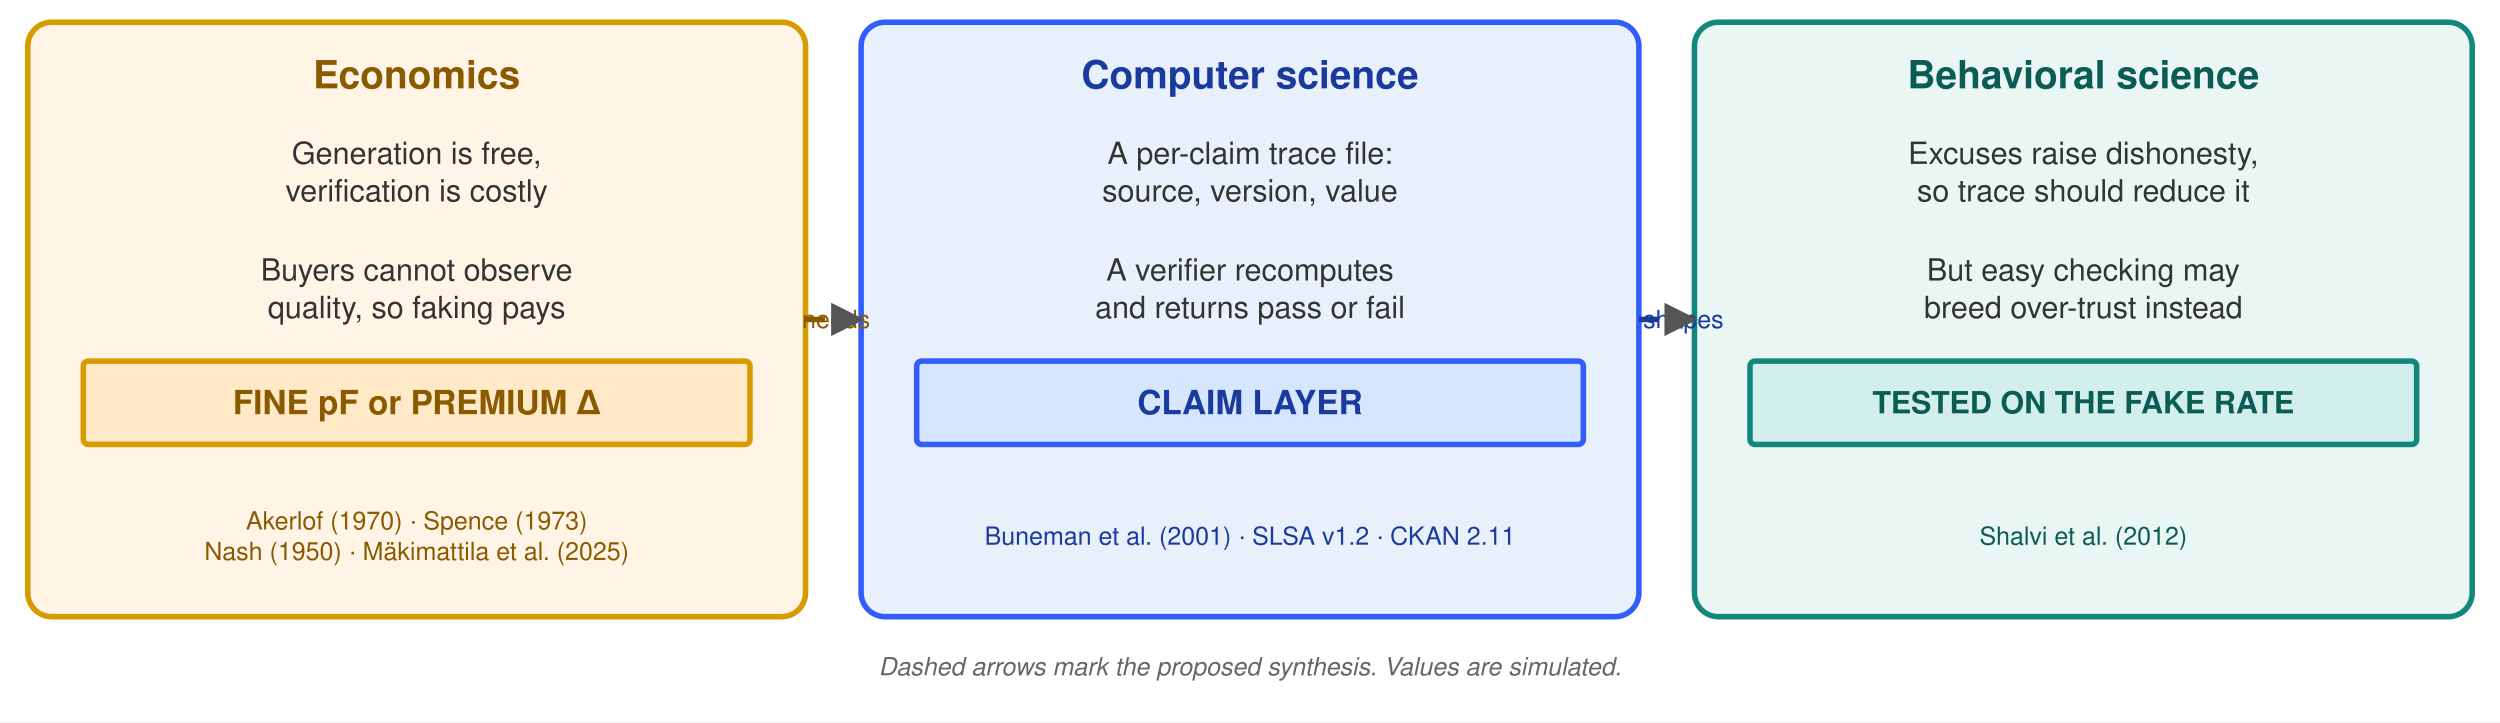
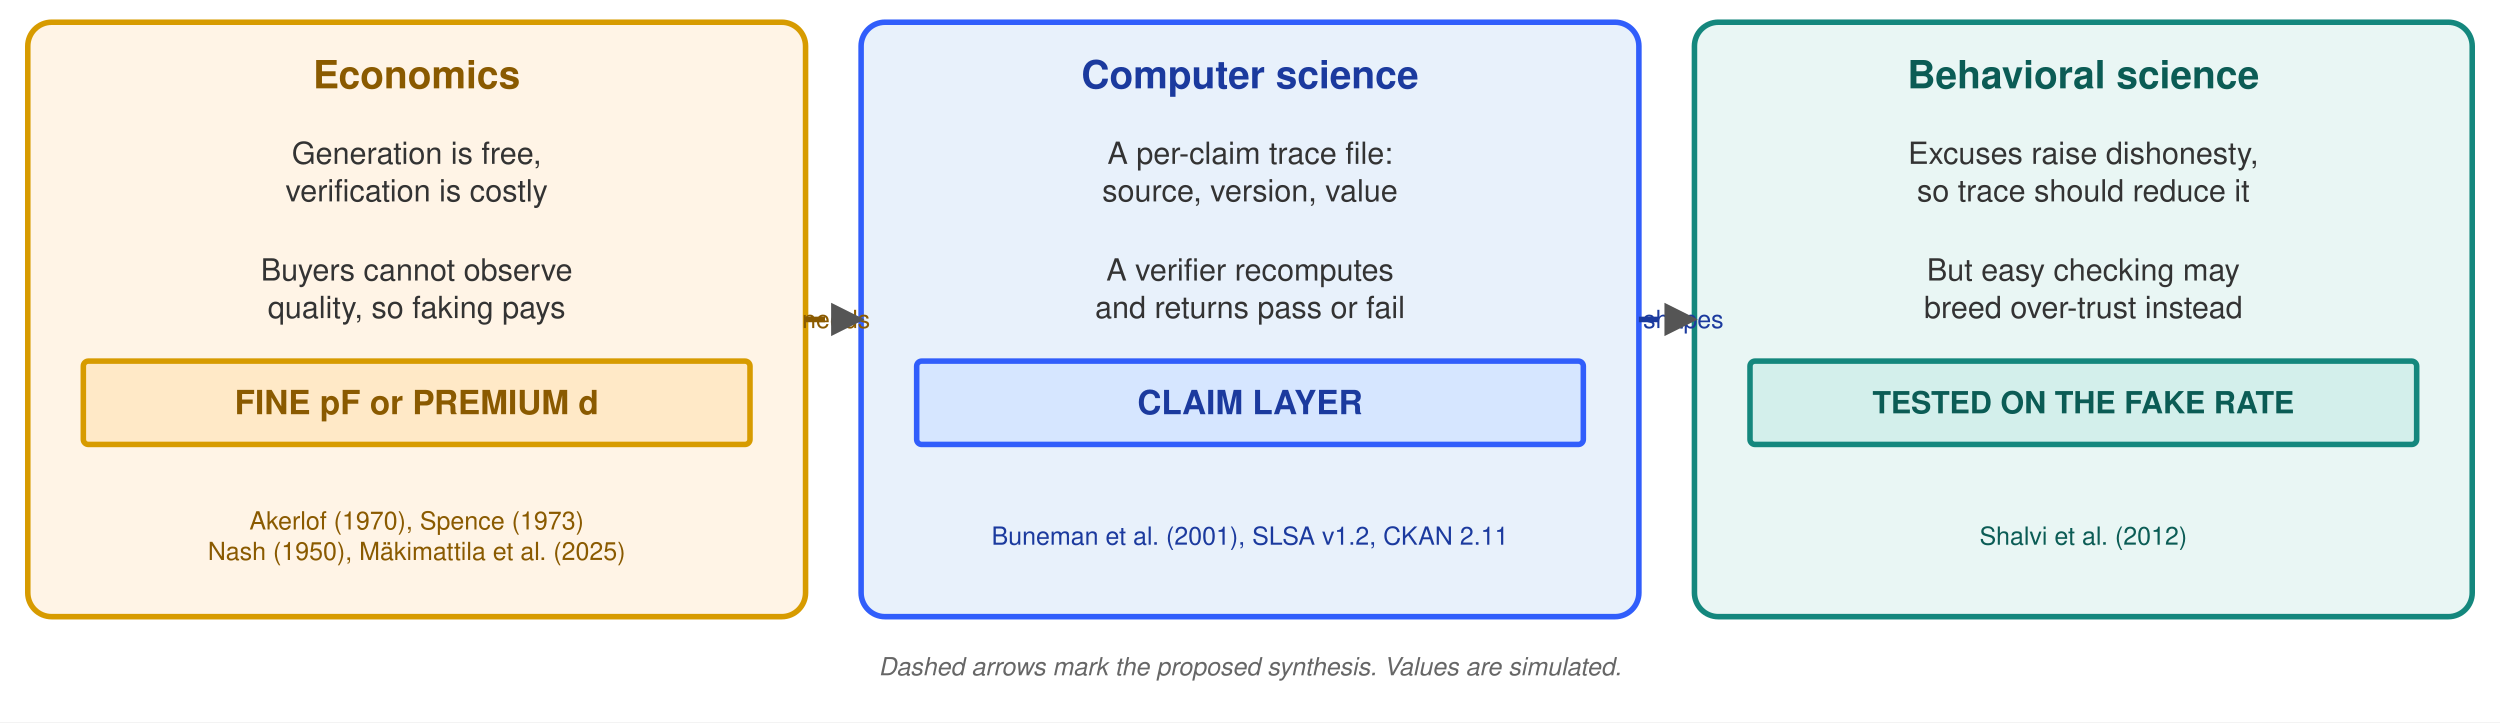
<svg xmlns="http://www.w3.org/2000/svg" width="900.0" height="260.0" viewBox="0 0 900.0 260.0" font-family="Helvetica, Arial, sans-serif">
  <rect x="0" y="0" width="900.0" height="260.0" fill="#FFFFFF" />
  <defs>
    <marker id="arrow" viewBox="0 0 10 10" refX="9" refY="5" markerWidth="6" markerHeight="6" orient="auto-start-reverse">
      <path d="M 0 0 L 10 5 L 0 10 z" fill="#555555" />
    </marker>
  </defs>
  <rect x="10.0" y="8.0" width="280.0" height="214.0" rx="8.6" ry="8.6" fill="#FFF4E6" stroke="#D79B00" stroke-width="2.0" />
  <text x="150.0" y="31.8" font-size="14.0" fill="#8A5A00" font-weight="700" text-anchor="middle">Economics</text>
  <text x="150.0" y="59.0" font-size="11.0" fill="#333333" font-weight="400" text-anchor="middle">Generation is free,</text>
  <text x="150.0" y="72.5" font-size="11.0" fill="#333333" font-weight="400" text-anchor="middle">verification is costly</text>
  <text x="150.0" y="101.0" font-size="11.0" fill="#333333" font-weight="400" text-anchor="middle">Buyers cannot observe</text>
  <text x="150.0" y="114.5" font-size="11.0" fill="#333333" font-weight="400" text-anchor="middle">quality, so faking pays</text>
  <rect x="30.0" y="130.0" width="240.0" height="30.0" rx="1.8" ry="1.8" fill="#FFE9C7" stroke="#D79B00" stroke-width="2.0" />
-   <text x="150.0" y="149.1" font-size="12.0" fill="#8A5A00" font-weight="700" text-anchor="middle">FINE pF    or    PREMIUM Δ</text>
-   <text x="150.0" y="190.6" font-size="9.0" fill="#8A5A00" font-weight="400" text-anchor="middle">Akerlof (1970) · Spence (1973)</text>
-   <text x="150.0" y="201.6" font-size="9.0" fill="#8A5A00" font-weight="400" text-anchor="middle">Nash (1950) · Mäkimattila et al. (2025)</text>
+   <text x="150.0" y="149.1" font-size="12.0" fill="#8A5A00" font-weight="700" text-anchor="middle">FINE pF    or    PREMIUM d</text>
+   <text x="150.0" y="190.6" font-size="9.0" fill="#8A5A00" font-weight="400" text-anchor="middle">Akerlof (1970), Spence (1973)</text>
+   <text x="150.0" y="201.6" font-size="9.0" fill="#8A5A00" font-weight="400" text-anchor="middle">Nash (1950), Mäkimattila et al. (2025)</text>
  <rect x="310.0" y="8.0" width="280.0" height="214.0" rx="8.6" ry="8.6" fill="#E8F1FB" stroke="#315EFB" stroke-width="2.0" />
  <text x="450.0" y="31.8" font-size="14.0" fill="#1B3A9E" font-weight="700" text-anchor="middle">Computer science</text>
  <text x="450.0" y="59.0" font-size="11.0" fill="#333333" font-weight="400" text-anchor="middle">A per-claim trace file:</text>
  <text x="450.0" y="72.5" font-size="11.0" fill="#333333" font-weight="400" text-anchor="middle">source, version, value</text>
  <text x="450.0" y="101.0" font-size="11.0" fill="#333333" font-weight="400" text-anchor="middle">A verifier recomputes</text>
  <text x="450.0" y="114.5" font-size="11.0" fill="#333333" font-weight="400" text-anchor="middle">and returns pass or fail</text>
  <rect x="330.0" y="130.0" width="240.0" height="30.0" rx="1.8" ry="1.8" fill="#D6E6FF" stroke="#315EFB" stroke-width="2.0" />
  <text x="450.0" y="149.1" font-size="12.0" fill="#1B3A9E" font-weight="700" text-anchor="middle">CLAIM LAYER</text>
-   <text x="450.0" y="196.1" font-size="9.0" fill="#1B3A9E" font-weight="400" text-anchor="middle">Buneman et al. (2001) · SLSA v1.2 · CKAN 2.11</text>
+   <text x="450.0" y="196.1" font-size="9.0" fill="#1B3A9E" font-weight="400" text-anchor="middle">Buneman et al. (2001), SLSA v1.2, CKAN 2.11</text>
  <rect x="610.0" y="8.0" width="280.0" height="214.0" rx="8.6" ry="8.6" fill="#E9F6F4" stroke="#14877D" stroke-width="2.0" />
  <text x="750.0" y="31.8" font-size="14.0" fill="#0B5C55" font-weight="700" text-anchor="middle">Behavioral science</text>
  <text x="750.0" y="59.0" font-size="11.0" fill="#333333" font-weight="400" text-anchor="middle">Excuses raise dishonesty,</text>
  <text x="750.0" y="72.5" font-size="11.0" fill="#333333" font-weight="400" text-anchor="middle">so trace should reduce it</text>
  <text x="750.0" y="101.0" font-size="11.0" fill="#333333" font-weight="400" text-anchor="middle">But easy checking may</text>
  <text x="750.0" y="114.5" font-size="11.0" fill="#333333" font-weight="400" text-anchor="middle">breed over-trust instead</text>
  <rect x="630.0" y="130.0" width="240.0" height="30.0" rx="1.8" ry="1.8" fill="#D3EFEB" stroke="#14877D" stroke-width="2.0" />
  <text x="750.0" y="148.8" font-size="11.0" fill="#0B5C55" font-weight="700" text-anchor="middle">TESTED ON THE FAKE RATE</text>
  <text x="750.0" y="196.1" font-size="9.0" fill="#0B5C55" font-weight="400" text-anchor="middle">Shalvi et al. (2012)</text>
  <text x="301.0" y="118.1" font-size="9.0" fill="#8A5A00" font-weight="400" text-anchor="middle">needs</text>
  <text x="606.0" y="118.1" font-size="9.0" fill="#1B3A9E" font-weight="400" text-anchor="middle">shapes</text>
  <text x="450.0" y="243.1" font-size="9.0" fill="#666666" font-weight="400" font-style="italic" text-anchor="middle">Dashed arrows mark the proposed synthesis. Values are simulated.</text>
  <line x1="290.0" y1="115.0" x2="310.0" y2="115.0" stroke="#8A5A00" stroke-width="2.0" stroke-dasharray="7,5" marker-end="url(#arrow)" />
  <line x1="590.0" y1="115.0" x2="610.0" y2="115.0" stroke="#1B3A9E" stroke-width="2.0" stroke-dasharray="7,5" marker-end="url(#arrow)" />
</svg>
